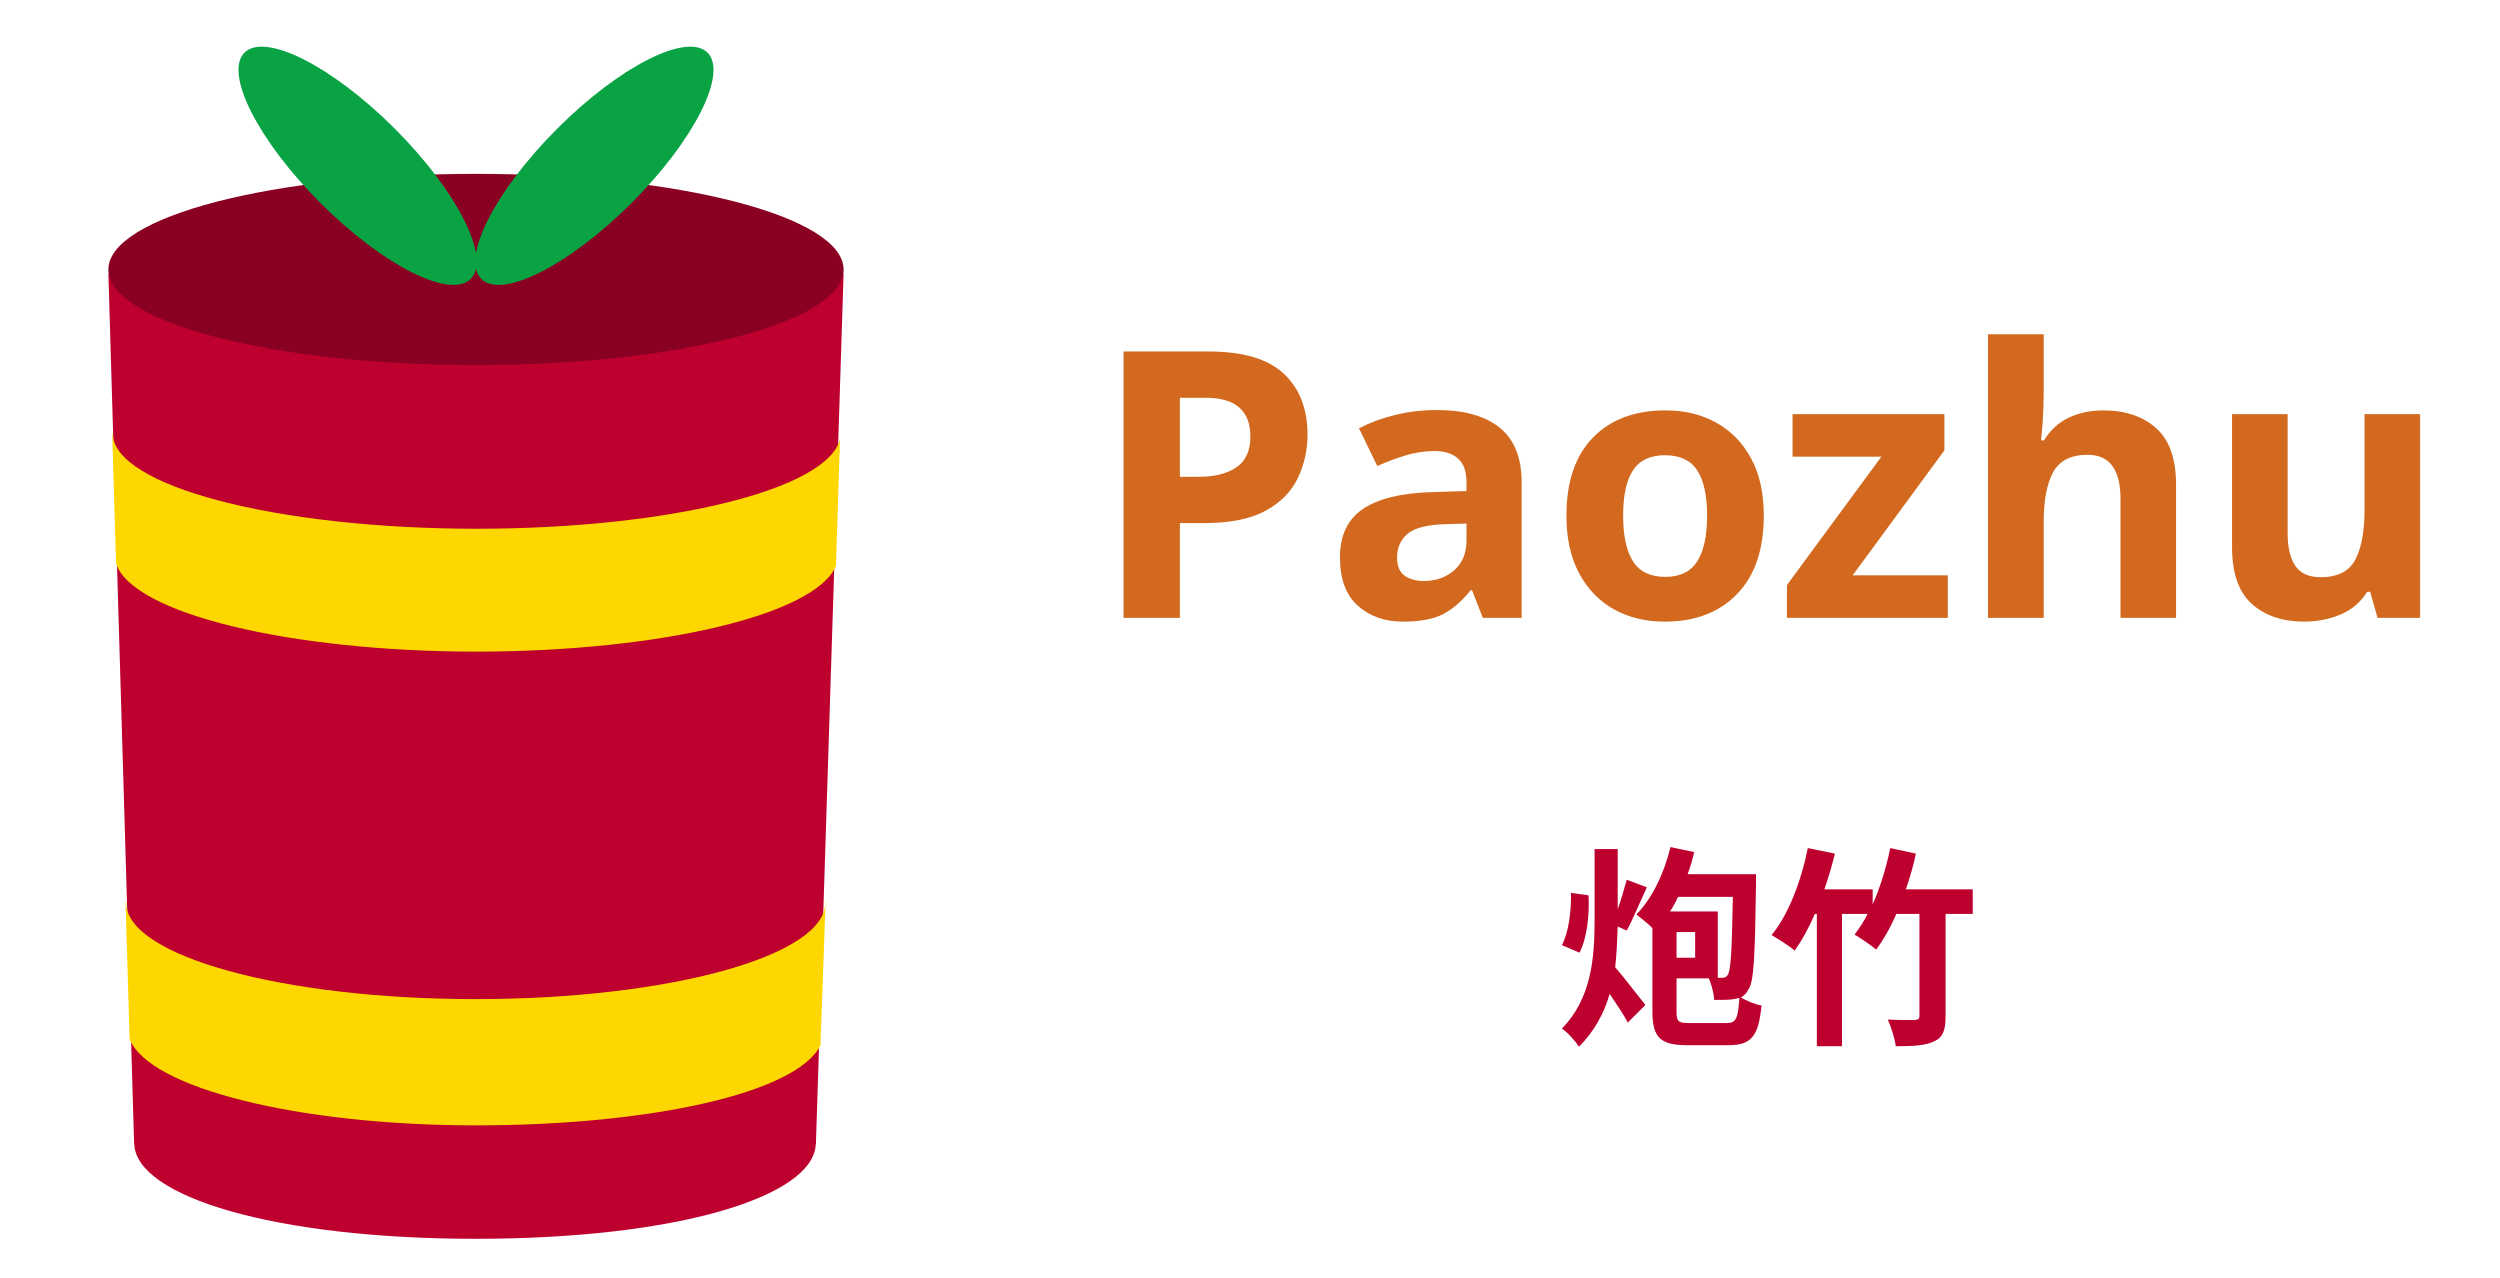
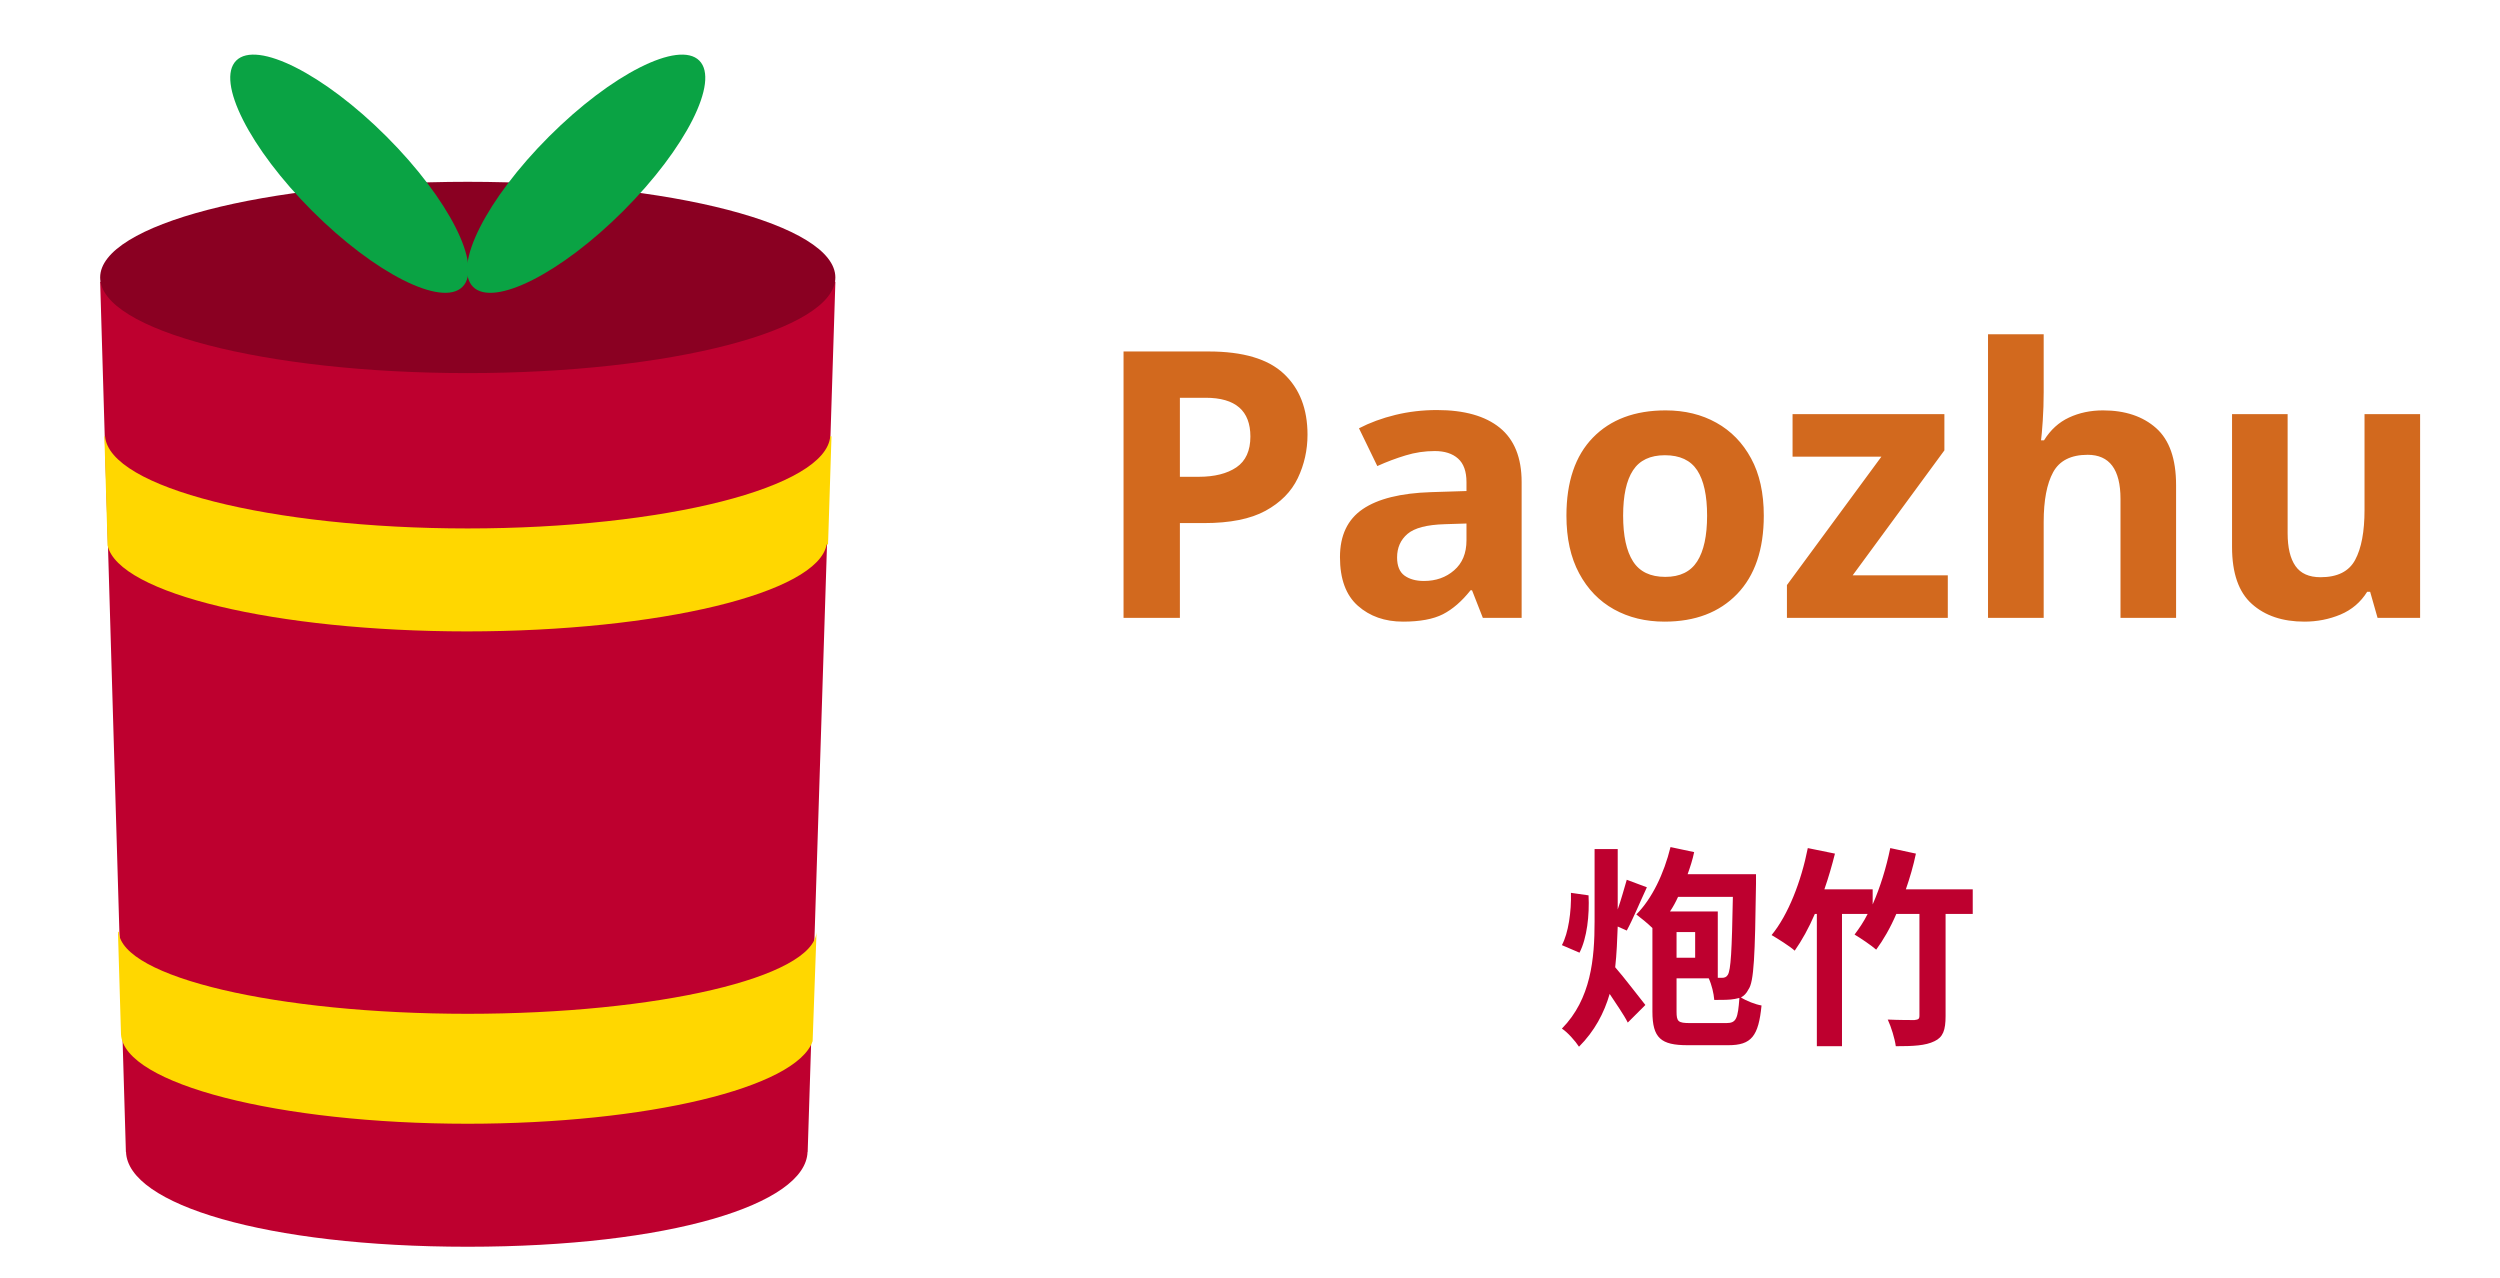
<svg xmlns="http://www.w3.org/2000/svg" width="293.594" height="150.059" viewBox="0 0 77.68 39.703" version="1.1" id="svg1">
  <defs id="defs1">
    <rect x="378.397" y="152.914" width="282.502" height="114.037" id="rect1" />
  </defs>
  <text xml:space="preserve" transform="matrix(0.1695287,0,0,0.1695287,-30.28177,-18.37624)" id="text1" style="font-weight:bold;font-size:68.387px;font-family:'Source Han Sans CN';-inkscape-font-specification:'Source Han Sans CN Bold';white-space:pre;shape-inside:url(#rect1);display:inline;fill:#d2691e;fill-opacity:1;stroke:#9b4400;stroke-width:0;stroke-linecap:round;stroke-linejoin:round;paint-order:stroke fill markers">
-     <tspan x="378.396" y="221.643" id="tspan1">Paozhu</tspan>
+     <tspan x="378.396" y="221.643" id="tspan3">Paozhu</tspan>
  </text>
  <text xml:space="preserve" style="font-style:normal;font-variant:normal;font-weight:bold;font-stretch:normal;font-size:6.562px;font-family:'Source Han Sans CN';-inkscape-font-specification:'Source Han Sans CN, Bold';font-variant-ligatures:normal;font-variant-caps:normal;font-variant-numeric:normal;font-variant-east-asian:normal;fill:#be002f;fill-opacity:1;stroke:#9b4400;stroke-width:0;stroke-linecap:round;stroke-linejoin:round;paint-order:stroke fill markers" x="48.375" y="31.928" id="text2">
    <tspan id="tspan2" style="font-style:normal;font-variant:normal;font-weight:bold;font-stretch:normal;font-size:6.562px;font-family:'Source Han Sans CN';-inkscape-font-specification:'Source Han Sans CN, Bold';font-variant-ligatures:normal;font-variant-caps:normal;font-variant-numeric:normal;font-variant-east-asian:normal;fill:#be002f;fill-opacity:1;stroke-width:0" x="48.375" y="31.928">炮竹</tspan>
  </text>
-   <path id="ellipse1" style="display:inline;fill:#be002f;fill-opacity:1;stroke:#000009;stroke-width:0;stroke-linecap:round;stroke-linejoin:round;paint-order:stroke fill markers" d="M 3.368,8.506 4.167,35.521 v 0.023 h 0.005 c 0.049,1.632 4.346,2.948 10.618,2.948 6.271,-6.74e-4 10.508,-1.317 10.558,-2.948 h 0.005 V 35.521 L 26.212,8.506 Z" />
-   <ellipse style="display:inline;fill:#8a0022;fill-opacity:1;stroke:#9b4400;stroke-width:0;stroke-linecap:round;stroke-linejoin:round;stroke-dasharray:none;stroke-opacity:1;paint-order:stroke fill markers" id="path1" cx="14.79" cy="8.374" rx="11.422" ry="2.972" />
-   <g id="g17" transform="matrix(0.2934186,0,0,0.2934186,-30.5748,-52.08627)" style="display:inline">
+   <path id="ellipse1" style="display:inline;fill:#be002f;fill-opacity:1;stroke:#000009;stroke-width:0;stroke-linecap:round;stroke-linejoin:round;paint-order:stroke fill markers" d="M 3.112,8.753 3.911,35.768 v 0.023 h 0.005 c 0.049,1.632 4.346,2.948 10.618,2.948 6.271,-6.75e-4 10.508,-1.317 10.558,-2.948 h 0.005 v -0.023 L 25.957,8.753 Z" />
+   <ellipse style="display:inline;fill:#8a0022;fill-opacity:1;stroke:#9b4400;stroke-width:0;stroke-linecap:round;stroke-linejoin:round;stroke-dasharray:none;stroke-opacity:1;paint-order:stroke fill markers" id="path1" cx="14.534" cy="8.621" rx="11.422" ry="2.972" />
+   <g id="g17" transform="matrix(0.2934186,0,0,0.2934186,-30.83072,-51.83995)" style="display:inline">
    <ellipse style="display:inline;fill:#0aa344;fill-opacity:1;stroke:#000009;stroke-width:0;stroke-linecap:round;stroke-linejoin:round;stroke-dasharray:none;paint-order:stroke fill markers" id="path16" cx="256.129" cy="19.745" rx="5.567" ry="16.942" transform="rotate(45)" />
    <ellipse style="display:inline;fill:#0aa344;fill-opacity:1;stroke:#000009;stroke-width:0;stroke-linecap:round;stroke-linejoin:round;stroke-dasharray:none;paint-order:stroke fill markers" id="ellipse16" cx="-37.479" cy="238.394" rx="5.567" ry="16.942" transform="rotate(-45)" />
  </g>
-   <path id="ellipse1-1-3" style="display:inline;fill:#ffd700;fill-opacity:1;stroke:#000009;stroke-width:0;stroke-linecap:round;stroke-linejoin:round;paint-order:stroke fill markers" d="m 3.486,13.461 0.12,4.046 A 11.279,2.995 0 0 0 14.803,20.248 11.279,2.995 0 0 0 25.975,17.582 L 26.101,13.633 A 11.321,2.972 0 0 1 14.821,16.429 11.321,2.972 0 0 1 3.501,13.461 Z" />
-   <path id="ellipse1-0-1" style="display:inline;fill:#ffd700;fill-opacity:1;stroke:#000009;stroke-width:0;stroke-linecap:round;stroke-linejoin:round;paint-order:stroke fill markers" d="m 3.901,28.02 0.126,4.26 c 0.59,1.527 5.229,2.686 10.761,2.688 5.41,-0.001 9.966,-1 10.705,-2.488 l 0.16,-4.46 h -0.012 c 0.001,0.01 0.002,0.02 0.003,0.03 -1.22e-4,1.653 -4.863,2.994 -10.862,2.994 -5.999,1.4e-5 -10.862,-1.34 -10.862,-2.994 0.003,-0.01 0.006,-0.02 0.009,-0.03 z" />
+   <path id="ellipse1-1-3" style="display:inline;fill:#ffd700;fill-opacity:1;stroke:#000009;stroke-width:0;stroke-linecap:round;stroke-linejoin:round;paint-order:stroke fill markers" d="m 3.243,13.558 0.1,3.391 a 11.21,2.83 0 0 0 11.164,2.67 11.21,2.83 0 0 0 11.179,-2.702 h 0.043 l 0.107,-3.359 h -0.039 a 11.28,2.924 0 0 1 -11.266,2.862 11.28,2.924 0 0 1 -11.266,-2.862 z" />
+   <path id="ellipse1-0-1" style="display:inline;fill:#ffd700;fill-opacity:1;stroke:#000009;stroke-width:0;stroke-linecap:round;stroke-linejoin:round;paint-order:stroke fill markers" d="m 3.665,28.953 0.095,3.193 A 10.786,2.821 0 0 0 14.532,34.917 10.786,2.821 0 0 0 25.25,32.351 L 25.371,28.965 A 10.853,2.586 0 0 1 14.531,31.501 10.853,2.586 0 0 1 3.689,28.953 Z" />
</svg>
